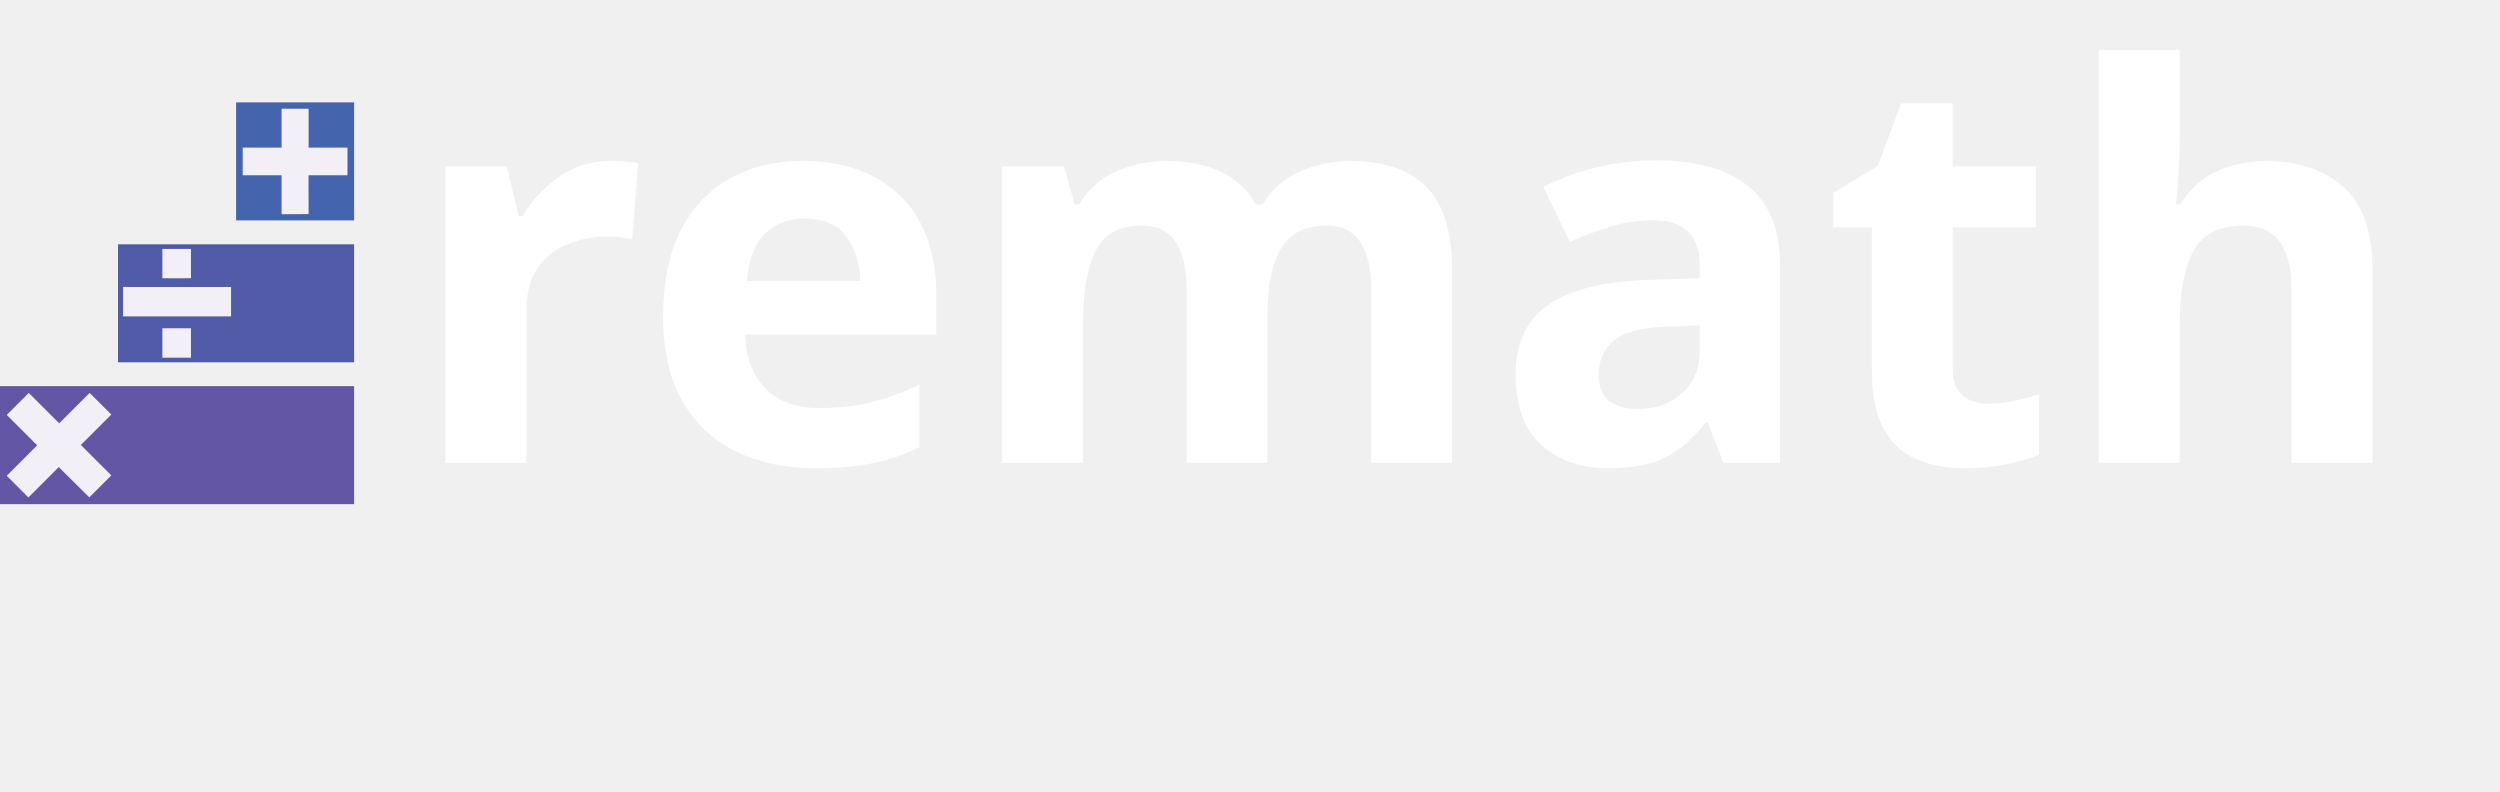
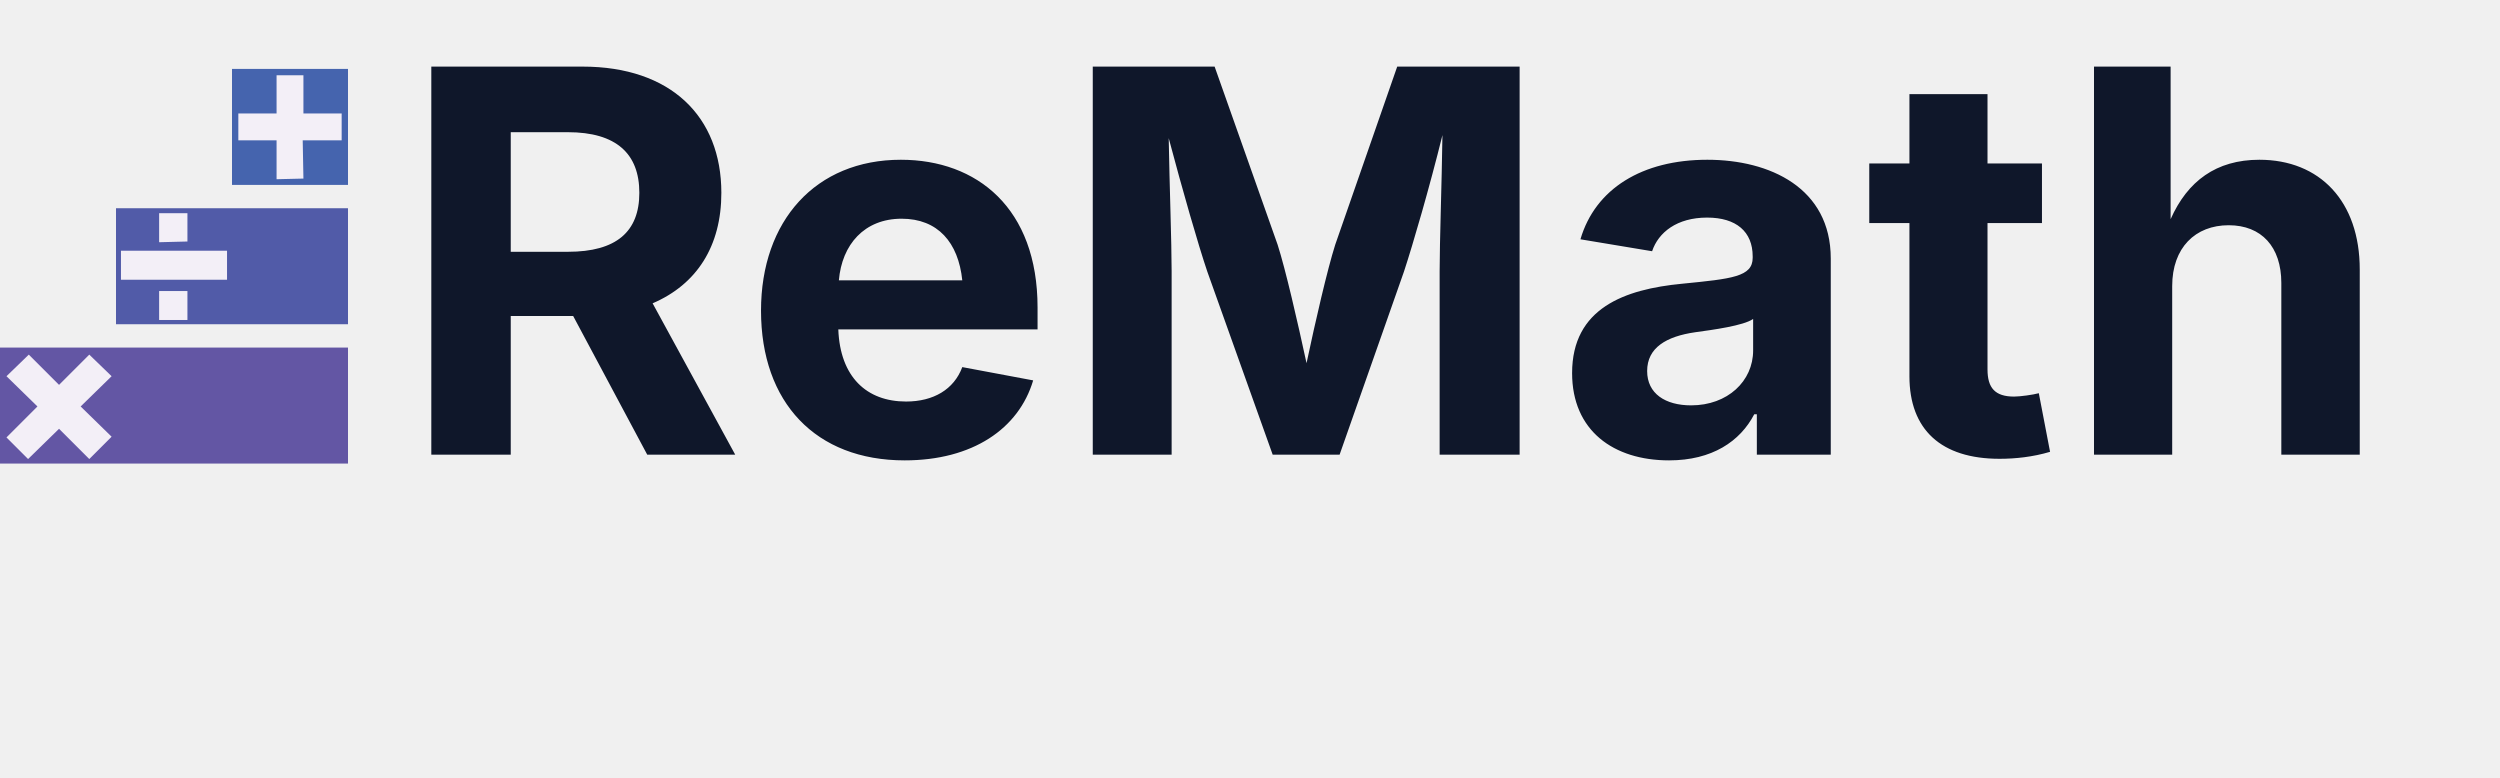
- <svg xmlns="http://www.w3.org/2000/svg" id="Layer_1" data-name="Layer 1" viewBox="0 0 347.21 109.98">
+ <svg xmlns="http://www.w3.org/2000/svg" id="Layer_1" data-name="Layer 1" viewBox="0 0 347.2 108.03">
  <defs>
    <style>
      .cls-1 {
+         fill: #0f172a;
+         font-family: Poppins-Bold, Poppins, system-ui, -apple-system, sans-serif;
+         font-size: 74.07px;
+         font-weight: 700;
+       }
+ 
+       @media (prefers-color-scheme: dark) {
+         .cls-1 {
+           fill: #ffffff;
+         }
+       }
+ 
+       .cls-1, .cls-2 {
+         isolation: isolate;
+       }
+ 
+       .cls-3 {
        fill: #515ba8;
      }

-       .cls-2 {
+       .cls-4 {
        fill: #f3eff7;
      }

-       .cls-3 {
+       .cls-5 {
        fill: #4564ae;
      }

-       .cls-4 {
-         fill: #fff;
-         font-family: Poppins-Bold, Poppins;
-         font-size: 75.41px;
-         font-weight: 700;
-       }
- 
-       .cls-5 {
+       .cls-6 {
        fill: #6356a4;
      }
    </style>
  </defs>
-   <text class="cls-4" transform="translate(55.98 64.28)">
-     <tspan x="0" y="0">remath</tspan>
-   </text>
-   <rect class="cls-5" y="53.63" width="49.18" height="16.39" />
-   <rect class="cls-1" x="16.39" y="33.93" width="32.79" height="16.39" />
-   <rect class="cls-3" x="32.79" y="14.22" width="16.39" height="16.39" />
+   <g class="cls-2">
+     <g class="cls-2">
+       <text class="cls-1" transform="translate(55.01 63.14)">
+         <tspan x="0" y="0">ReMath</tspan>
+       </text>
+     </g>
+   </g>
+   <rect class="cls-6" y="48.27" width="48.33" height="16.11" />
+   <rect class="cls-3" x="16.11" y="28.92" width="32.22" height="16.11" />
+   <rect class="cls-5" x="32.22" y="9.57" width="16.11" height="16.11" />
  <g>
-     <rect class="cls-2" x="17.09" y="39.86" width="15" height="4.08" />
-     <polygon class="cls-2" points="26.52 38.64 22.55 38.65 22.55 34.57 26.52 34.57 26.52 38.64" />
-     <polygon class="cls-2" points="26.52 49.67 22.55 49.68 22.55 45.59 26.52 45.59 26.52 49.67" />
+     <rect class="cls-4" x="16.8" y="34.82" width="14.73" height="4.03" />
+     <polygon class="cls-4" points="26.03 33.54 22.1 33.64 22.1 29.61 26.03 29.61 26.03 33.54" />
+     <polygon class="cls-4" points="26.03 44.44 22.1 44.44 22.1 40.42 26.03 40.42 26.03 44.44" />
  </g>
-   <polygon class="cls-2" points="42.86 29.73 39.11 29.75 39.11 24.34 33.71 24.34 33.71 20.5 39.11 20.5 39.11 15.1 42.86 15.1 42.86 20.5 48.26 20.5 48.26 24.34 42.85 24.34 42.86 29.73" />
-   <polygon class="cls-2" points="12.4 69.08 8.16 64.87 3.94 69.09 .94 66.08 5.16 61.85 .94 57.63 4 54.57 8.22 58.79 12.45 54.57 15.46 57.57 11.23 61.8 15.46 66.02 12.4 69.08" />
+   <polygon class="cls-4" points="42.14 24.8 38.41 24.89 38.41 19.49 33.1 19.49 33.1 15.76 38.41 15.76 38.41 10.45 42.14 10.45 42.14 15.76 47.45 15.76 47.45 19.49 42.04 19.49 42.14 24.8" />
+   <polygon class="cls-4" points="12.4 63.75 8.2 59.55 3.9 63.75 .9 60.75 5.2 56.45 .9 52.25 4 49.25 8.2 53.45 12.4 49.25 15.5 52.25 11.2 56.45 15.5 60.65 12.4 63.75" />
</svg>
